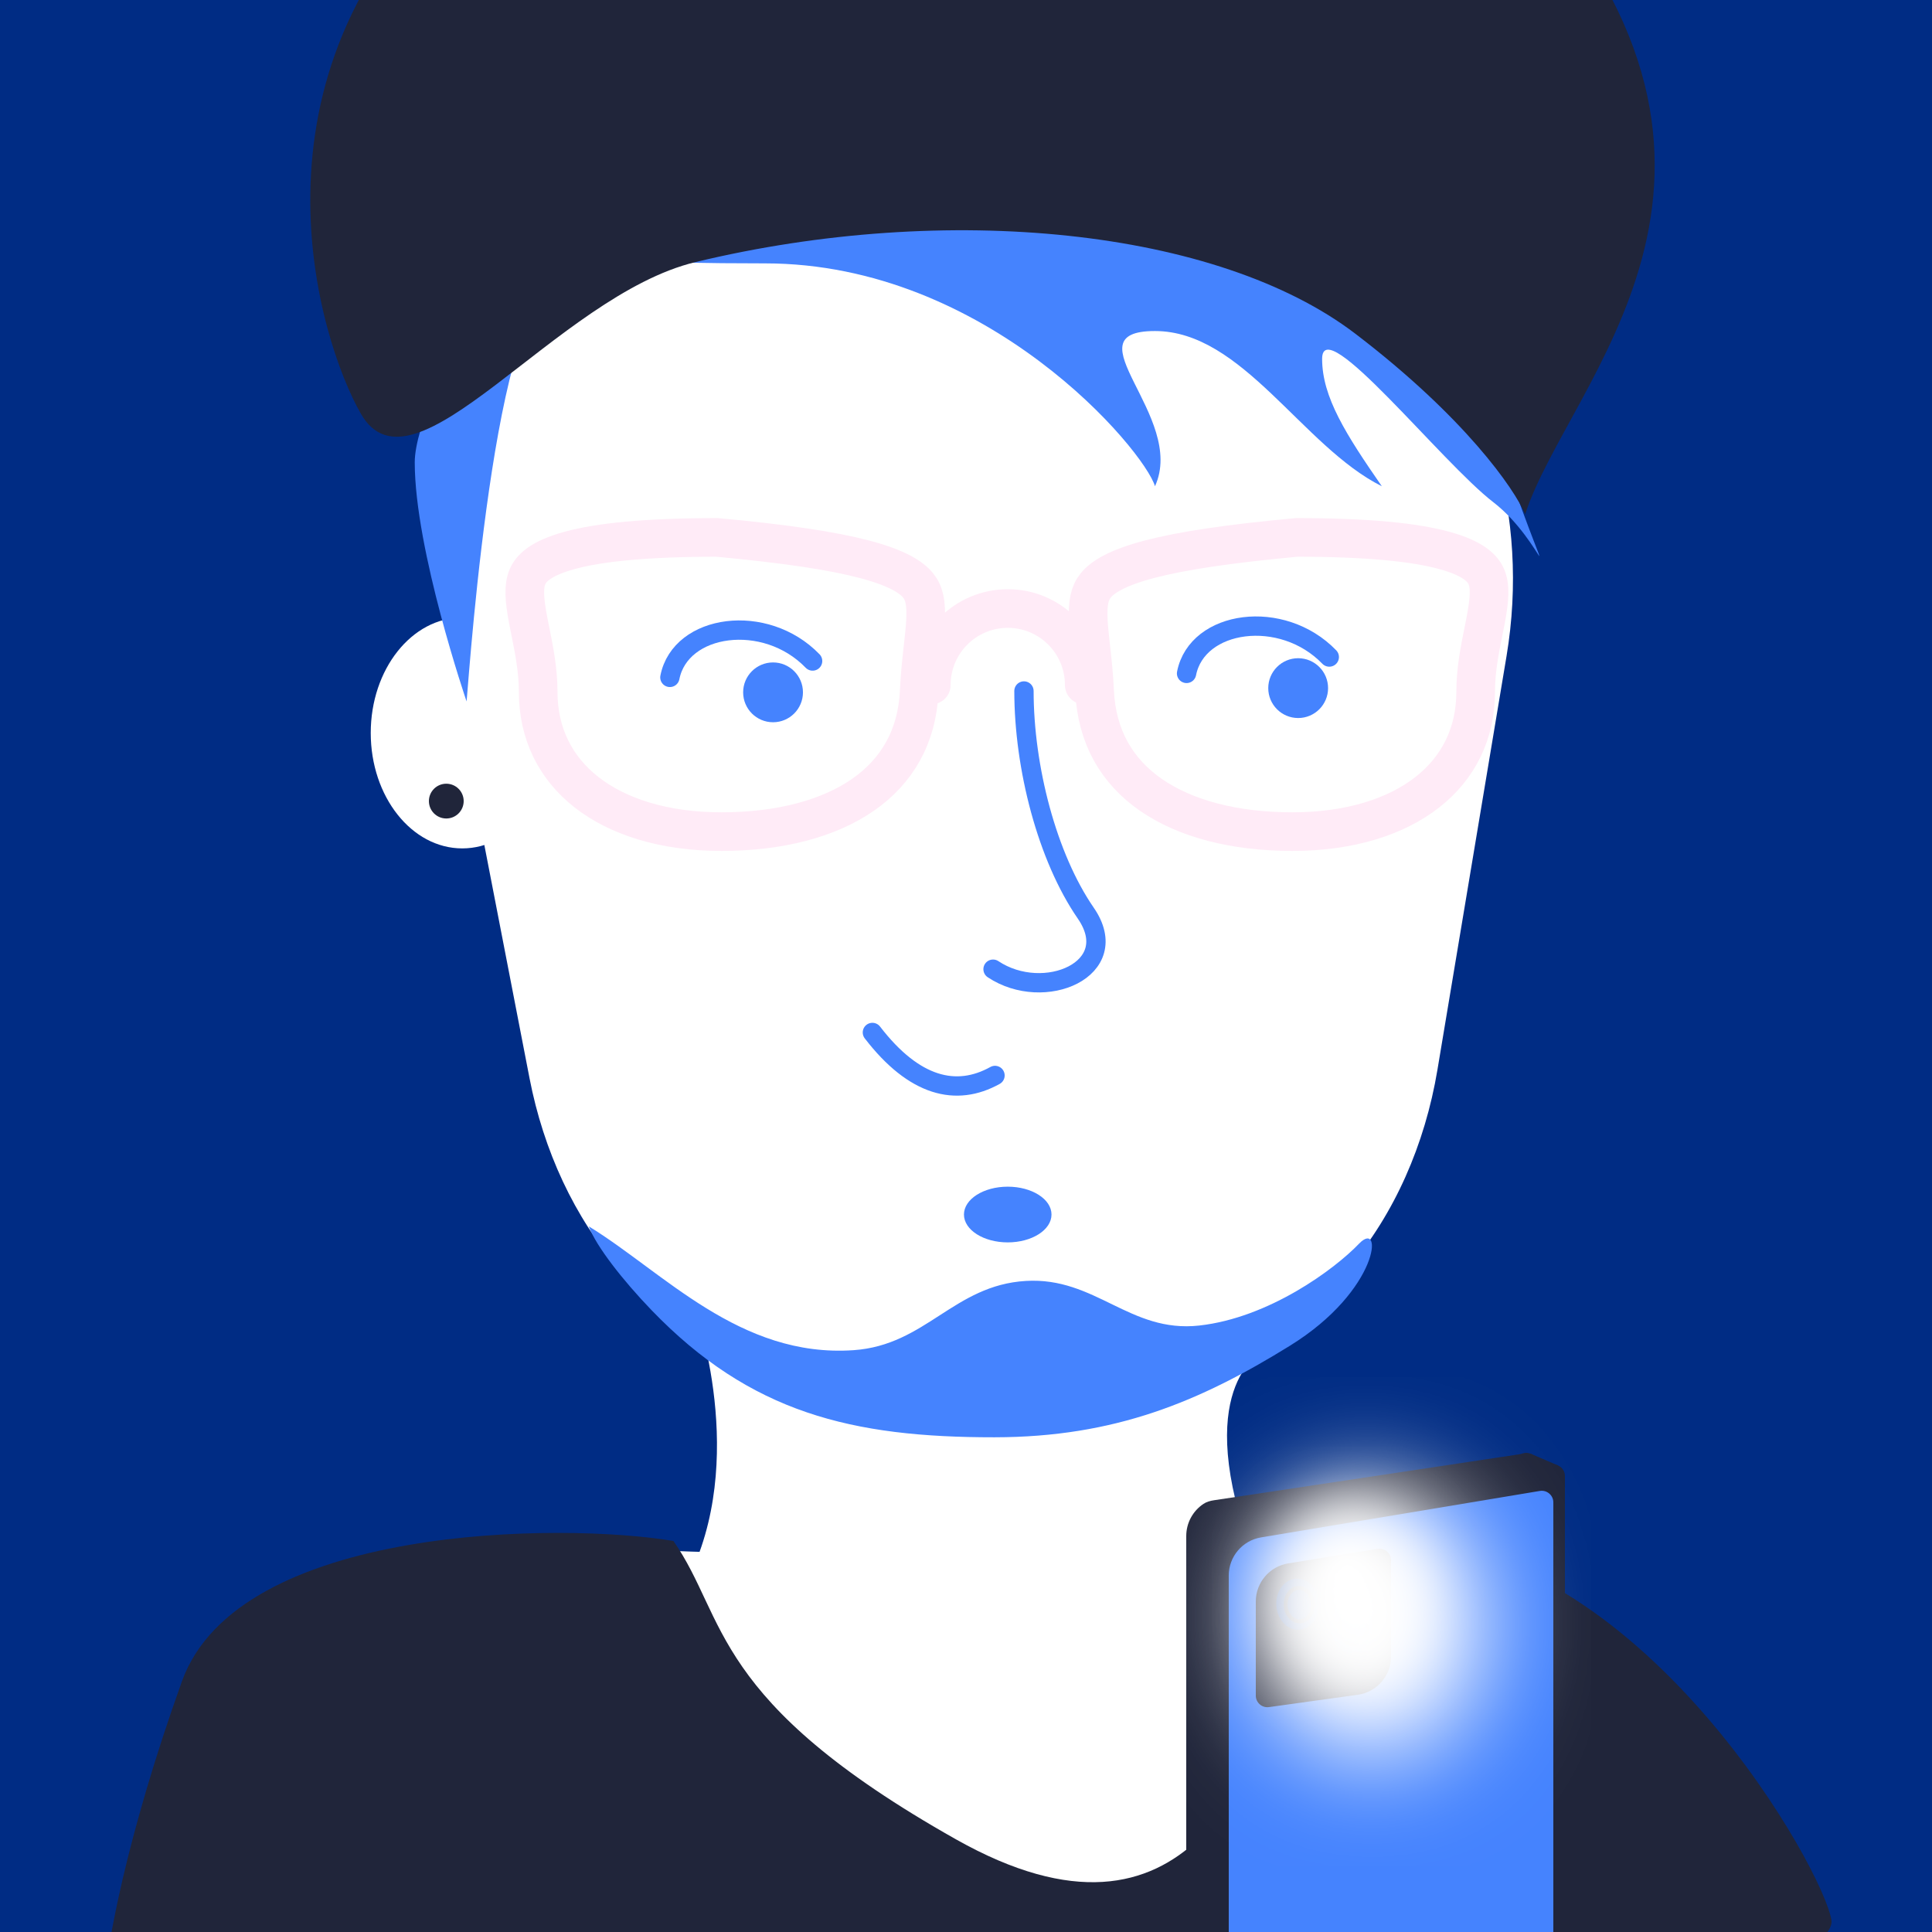
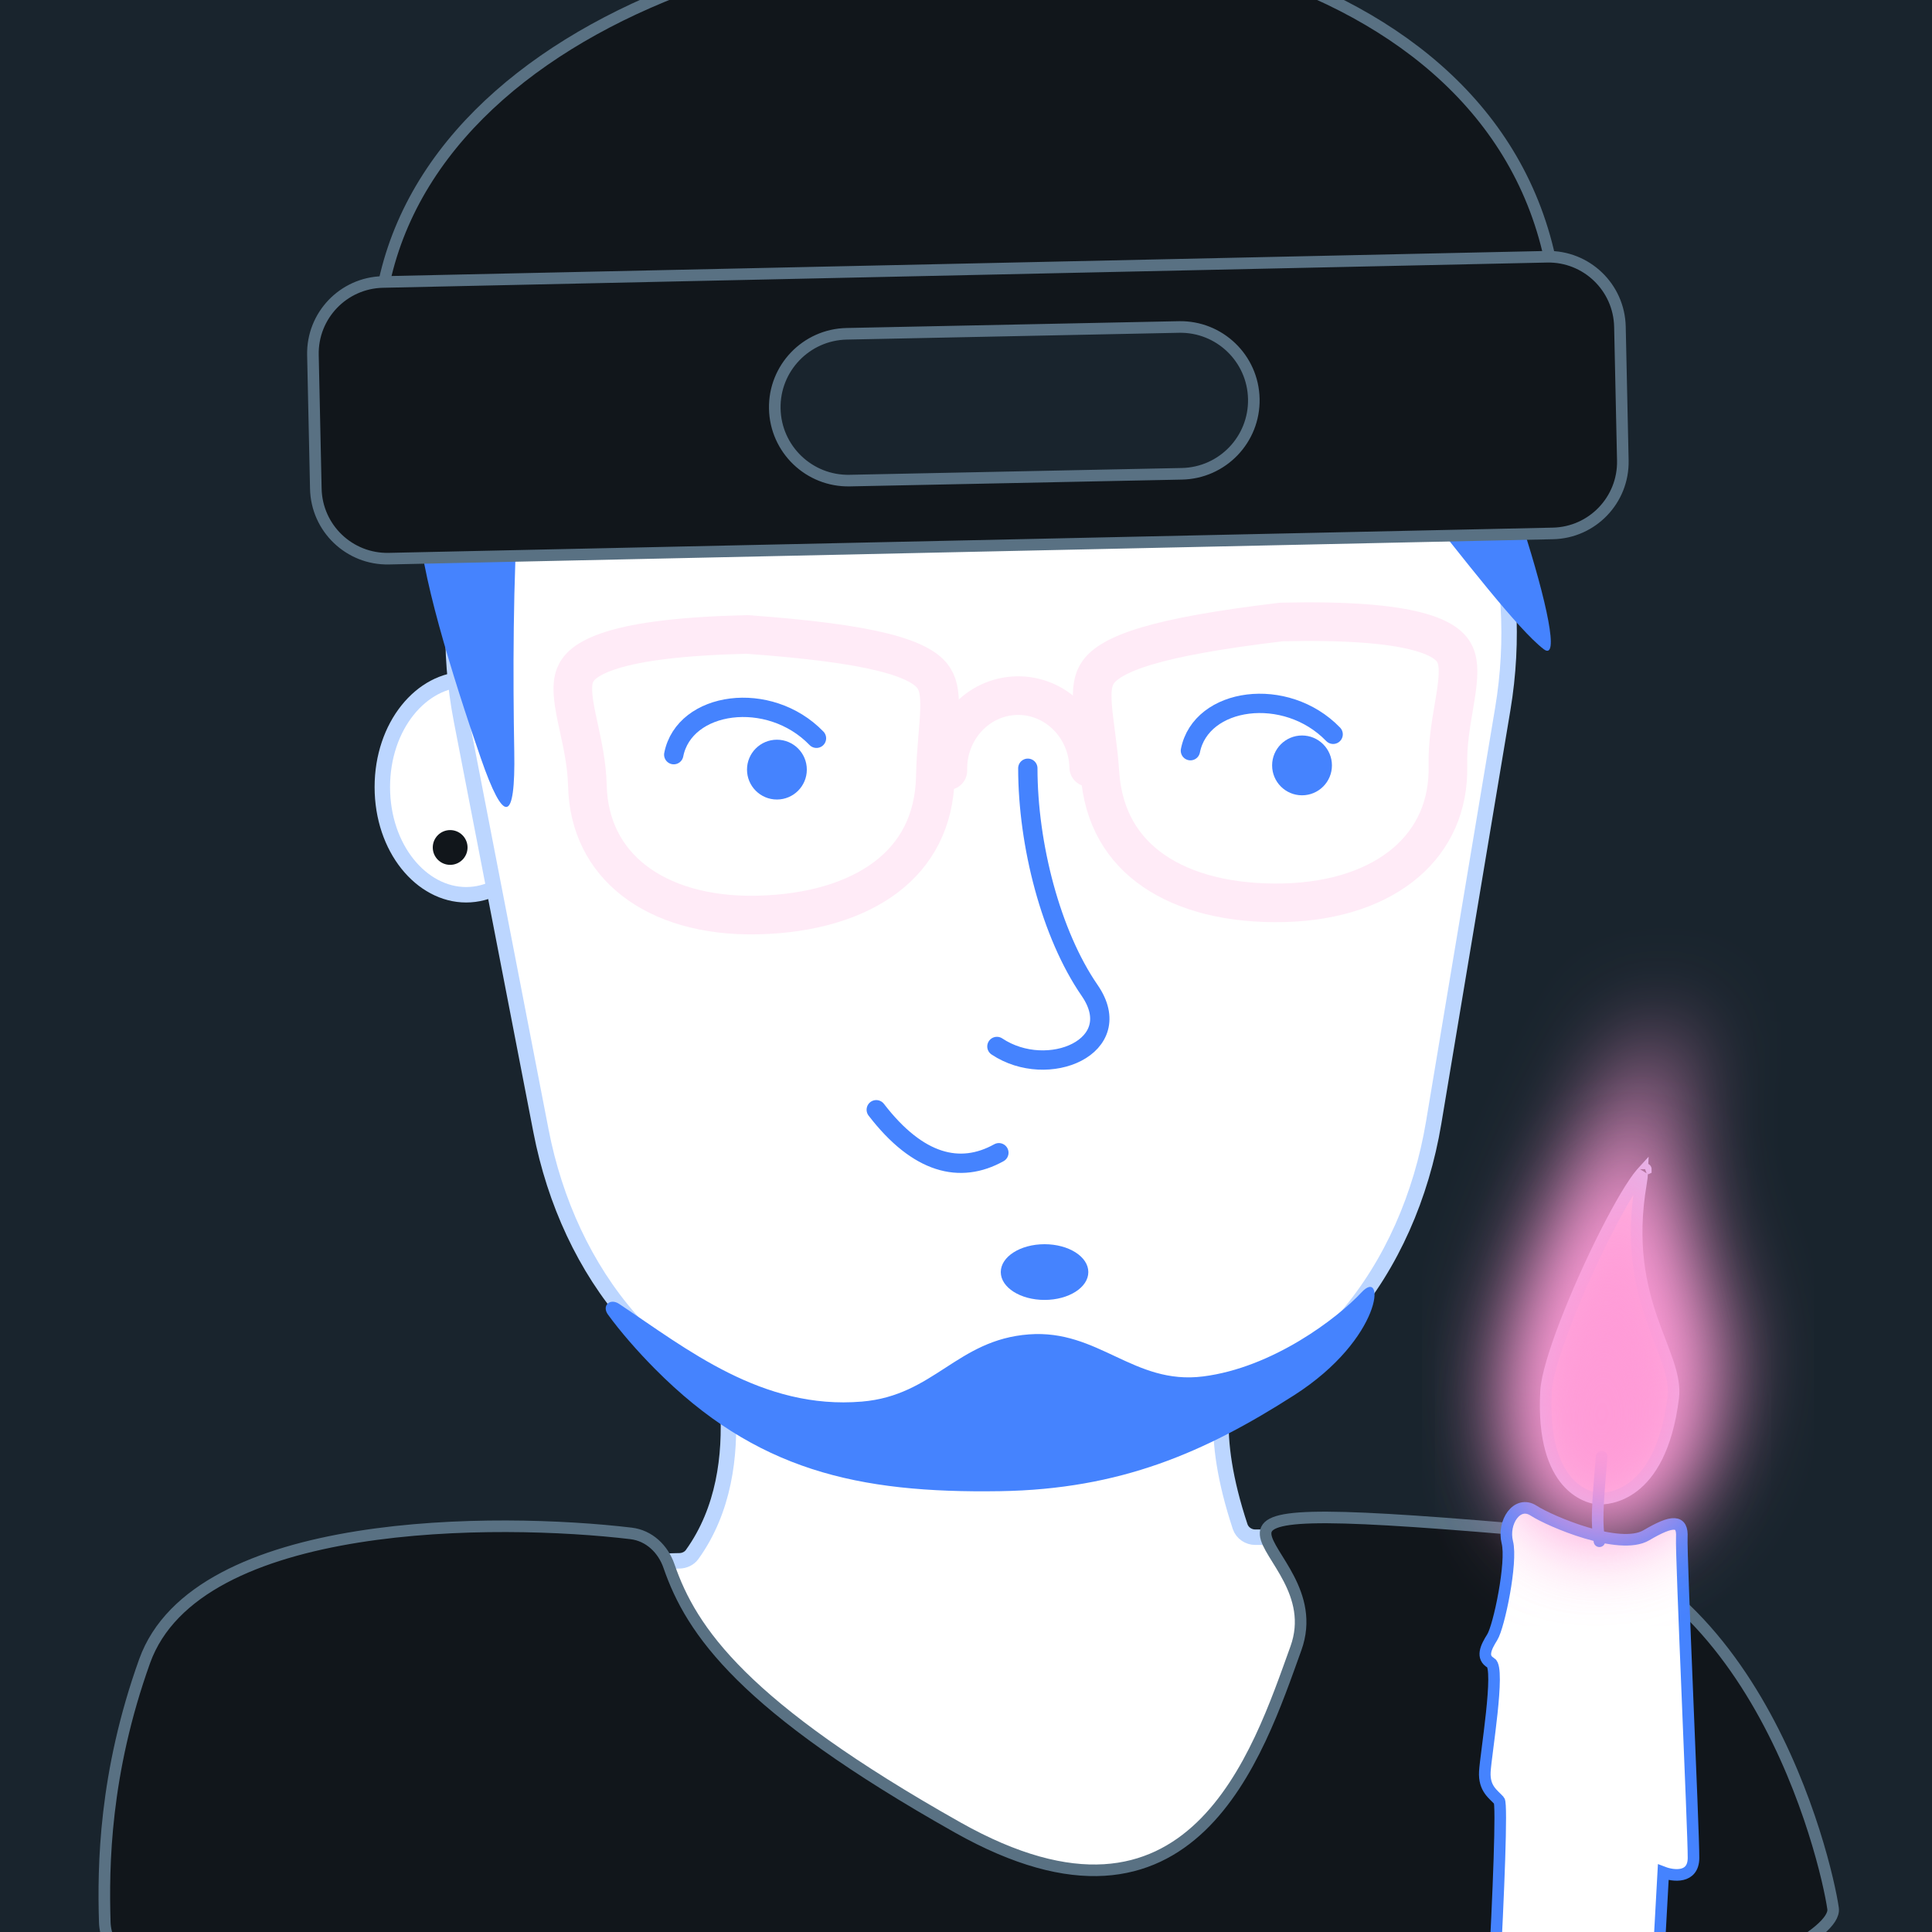
<svg xmlns="http://www.w3.org/2000/svg" width="500" height="500" viewBox="0 0 500 500" fill="none">
-   <g clip-path="url(#clip0_536_85)">
-     <rect width="500" height="500" transform="matrix(1 0 0 -1 0 500)" fill="#002C84" />
-     <ellipse cx="119.636" cy="189.696" rx="23.689" ry="29.869" fill="white" />
-     <path fill-rule="evenodd" clip-rule="evenodd" d="M286.32 300.931H220.86C220.86 300.931 220.86 372.033 207.531 401.812C195.085 401.937 182.423 401.845 169.134 401.127C138.647 399.479 126.219 405.246 123.816 408.336C135.488 425.846 166.868 468.898 199.002 501.032C232.059 534.089 268.603 527.385 296.581 522.254C302.599 521.15 308.222 520.118 313.327 519.571C342.166 516.481 371.005 450.564 363.795 427.905C355.597 402.142 326.958 398.058 299.529 398.658C286.32 359.863 286.32 300.931 286.32 300.931Z" fill="white" />
-     <path fill-rule="evenodd" clip-rule="evenodd" d="M327.107 349.58L179.324 337C179.324 337 193.429 374.569 179.19 406.214C165.895 406.347 183.056 408.513 168.861 407.75C136.576 421.163 114.609 423.547 119.745 431.208C132.214 449.814 166.44 479.765 200.767 513.912C236.079 549.039 275.117 541.916 305.003 536.463C311.432 535.29 317.438 534.194 322.892 533.612C353.698 530.329 384.505 460.284 376.803 436.206C368.046 408.828 352.192 398.291 322.892 398.929C308.781 357.703 327.107 349.58 327.107 349.58Z" fill="white" />
-     <path d="M116.471 172.879C102.123 98.825 158.849 30.053 234.28 30.053H271.526C345.696 30.053 402.106 96.666 389.887 169.823L372.005 276.877C365.567 315.421 340.467 348.982 301.855 355.006C288.142 357.145 272.438 358.608 255.135 358.608C237.02 358.608 220.658 357.005 206.497 354.7C169.008 348.599 144.275 316.376 137.05 279.086L116.471 172.879Z" fill="white" />
-     <path d="M47.068 435.169C61.663 394.444 145.701 393.959 174.283 398.807C188.27 418.806 183.553 440.037 247.41 476.023C308.181 510.27 325.18 456.742 334.956 429.675C345.175 401.382 296.458 394.935 364.511 398.807C426.44 402.331 472.15 484.257 473.974 496.983C475.798 509.71 380.93 544.253 322.55 536.981C264.17 529.709 207.614 513.346 151.058 513.346H27C27.608 504.256 32.473 475.894 47.068 435.169Z" fill="#20253A" />
-     <circle cx="200.065" cy="179.178" r="7.74" fill="#4583FE" />
-     <path d="M210.303 171.07C198.053 158.399 176.097 161.482 173.365 175.308" stroke="#4583FE" stroke-width="5" stroke-linecap="round" />
-     <circle cx="335.964" cy="178.085" r="7.74" fill="#4583FE" />
-     <path d="M344.017 170.04C331.768 157.369 309.811 160.452 307.08 174.278" stroke="#4583FE" stroke-width="5" stroke-linecap="round" />
-     <path d="M237.9 178.799C237.362 190.805 232.016 199.679 223.327 205.707C214.466 211.854 201.825 215.222 186.714 215.222C171.758 215.222 159.828 211.337 151.755 204.999C143.789 198.744 139.279 189.89 139.279 179.023C139.279 173.375 138.168 167.883 137.243 163.312C137.051 162.364 136.867 161.455 136.703 160.593C135.656 155.097 135.455 151.709 136.528 149.224C137.42 147.159 139.789 144.522 147.445 142.434C155.095 140.347 167.072 139.089 185.548 139.078C203.151 140.706 215.293 142.527 223.634 144.715C232.125 146.942 235.863 149.352 237.607 151.514C239.199 153.488 239.766 156.046 239.521 160.697C239.412 162.764 239.162 165.009 238.87 167.636C238.832 167.974 238.794 168.319 238.755 168.67C238.421 171.688 238.067 175.082 237.9 178.799Z" stroke="#FFEBF7" stroke-width="10" />
-     <path d="M283.28 178.799C283.818 190.805 289.164 199.679 297.853 205.707C306.714 211.854 319.355 215.222 334.466 215.222C349.422 215.222 361.352 211.337 369.425 204.999C377.391 198.744 381.901 189.89 381.901 179.023C381.901 173.375 383.012 167.883 383.937 163.312C384.129 162.364 384.313 161.455 384.477 160.593C385.524 155.097 385.724 151.709 384.652 149.224C383.76 147.159 381.39 144.522 373.735 142.434C366.084 140.348 354.108 139.089 335.632 139.078C318.028 140.706 305.887 142.527 297.545 144.715C289.055 146.942 285.317 149.352 283.572 151.514C281.981 153.488 281.414 156.046 281.659 160.697C281.767 162.764 282.017 165.009 282.31 167.636C282.348 167.974 282.386 168.319 282.425 168.67C282.759 171.688 283.113 175.082 283.28 178.799Z" stroke="#FFEBF7" stroke-width="10" />
-     <path d="M241.022 177.278C241.022 166.348 249.883 157.487 260.813 157.487C271.744 157.487 280.604 166.348 280.604 177.278" stroke="#FFEBF7" stroke-width="10" stroke-linecap="round" />
-     <path d="M298.908 125.839C296.161 116.569 255.65 68.161 197.972 68.161C131.589 68.161 172.726 63.338 143.385 74.341C126.906 80.521 120.726 185.576 120.726 181.456C120.726 181.456 107.336 142.318 107.336 119.659C107.336 101.532 142.355 42.756 159.864 15.633L255.65 23.873L342.166 47.562C353.495 62.668 381.709 97.025 389.544 119.659C403.448 159.827 399.843 140.258 386.454 129.958C373.065 119.659 342.166 80.521 342.166 92.88C342.166 102.768 348.346 112.449 357.615 125.839C337.016 115.539 321.567 85.67 298.908 85.67C276.249 85.67 307.148 107.814 298.908 125.839Z" fill="#4583FE" />
-     <path d="M220.914 349.424C191.444 351.465 171.691 329.194 152.39 317.387C154.218 322.461 161.267 331.439 168.596 339.048C194.248 365.68 220.507 371.999 257.374 371.969C288.582 371.943 310.556 362.692 333.85 348.265C357.144 333.838 358.019 315.275 351.693 321.889C345.368 328.502 328.38 341.054 310.354 343.049C292.37 345.039 283.517 330.425 265.483 331.505C246.814 332.623 239.629 348.128 220.914 349.424Z" fill="#4583FE" />
-     <path d="M225.774 267.201C236.6 281.276 247.476 283.903 257.507 278.328" stroke="#4583FE" stroke-width="5" stroke-linecap="round" />
-     <ellipse cx="260.799" cy="314.32" rx="11.329" ry="7.21" fill="#4583FE" />
-     <path d="M93.357 107.009C82.474 87.891 61.252 19.964 118 -32.175C193.339 -29.279 363.739 -66.935 394.712 -32.175C464.214 45.825 405.873 98.681 394.712 133.078C391.922 126.561 379.226 108.095 350.764 86.37C315.188 59.214 245.212 52.106 180 67.825C143.898 76.527 106.959 130.906 93.357 107.009Z" fill="#20253A" />
-     <path d="M265 178.825C265 198.656 271 221.825 281 236.325C291 250.825 270.196 259.622 257 250.825" stroke="#4583FE" stroke-width="5" stroke-linecap="round" stroke-linejoin="round" />
-     <circle cx="115.5" cy="207.325" r="4.5" fill="#20253A" />
-     <path d="M314 400.525C314 397.148 315.7 394.036 318.459 392.201C319.268 391.662 320.223 391.407 321.185 391.262L400.285 379.356C400.574 379.312 400.852 379.217 401.131 379.131C403.012 378.553 405 379.953 405 382.004V525.027C405 528.969 402.685 532.542 399.088 534.153L318.227 570.379C316.242 571.268 314 569.816 314 567.641V400.525Z" fill="#20253A" />
-     <path d="M307 397.525C307 394.148 308.7 391.036 311.459 389.201C312.268 388.662 313.223 388.407 314.185 388.262L393.285 376.356C393.574 376.312 393.852 376.217 394.131 376.131C396.012 375.553 398 376.953 398 379.004V522.027C398 525.969 395.685 529.542 392.088 531.153L311.227 567.379C309.242 568.268 307 566.816 307 564.641V397.525Z" fill="#20253A" />
-     <path d="M396.207 376.257L403.206 379.256L402 381.772L393 383.272L396.207 376.257Z" fill="#20253A" />
-     <path d="M315.807 570.394L309 567.471L310.5 564.772L319.5 563.272L315.807 570.394Z" fill="#20253A" />
-     <path d="M318 407.743C318 402.855 321.534 398.683 326.356 397.879L398.507 385.854C400.335 385.55 402 386.96 402 388.813V520.82C402 524.748 399.7 528.312 396.122 529.931L322.236 563.356C320.251 564.254 318 562.802 318 560.622V407.743Z" fill="#4583FE" />
-     <path d="M325 414.475C325 409.572 328.554 405.392 333.393 404.605L356.518 400.839C358.343 400.542 360 401.951 360 403.8V428.702C360 433.693 356.32 437.919 351.377 438.606L328.413 441.798C326.609 442.048 325 440.647 325 438.826V414.475Z" fill="#20253A" />
-     <ellipse cx="349.824" cy="421.144" rx="5.513" ry="6.615" transform="rotate(-2.74961 349.824 421.144)" fill="#002C84" />
-     <ellipse cx="335.824" cy="415.144" rx="5.513" ry="6.615" transform="rotate(-2.74961 335.824 415.144)" fill="#002C84" />
-     <path d="M339.77 415.119C339.889 417.595 338.32 419.521 336.458 419.611C334.596 419.7 332.85 417.933 332.731 415.457C332.612 412.98 334.18 411.054 336.043 410.965C337.905 410.875 339.651 412.642 339.77 415.119Z" fill="#002C84" stroke="#20253A" />
-     <path d="M353.77 421.119C353.889 423.595 352.32 425.521 350.458 425.611C348.596 425.7 346.85 423.933 346.731 421.457C346.612 418.98 348.18 417.054 350.043 416.965C351.905 416.875 353.651 418.642 353.77 421.119Z" fill="#002C84" stroke="#20253A" />
-     <g filter="url(#filter0_f_536_85)">
-       <ellipse cx="348.579" cy="407.722" rx="4" ry="5" transform="rotate(-6.99083 348.579 407.722)" fill="white" />
+   <g clip-path="url(#clip0_663_705)">
+     <rect width="500" height="500" transform="matrix(1 0 0 -1 0 500)" fill="#19242D" />
+     <path d="M221.281 297.854H286.741C286.741 297.854 286.741 385.4 310.658 417.328C334.576 449.257 277.842 456.328 256.529 457.465C233.645 458.686 177.565 423.508 199.423 410.118C221.281 396.729 221.281 297.854 221.281 297.854Z" fill="white" />
+     <path d="M182.827 336.191L319.519 347.827C319.545 347.846 319.591 347.884 319.655 347.955C319.835 348.154 320.041 348.495 320.201 348.948C320.359 349.395 320.439 349.858 320.439 350.247C320.44 350.438 320.421 350.588 320.396 350.696C320.37 350.804 320.345 350.844 320.348 350.838C316.043 357.664 312.921 370.798 320.939 395.065C321.505 396.777 323.177 397.841 324.85 397.828C344.157 397.684 355.17 403.065 360.384 410.653C365.607 418.255 365.486 428.761 360.933 439.951C351.811 462.369 325.557 485.752 295.709 488.933C276.754 490.953 253.709 486.624 231.238 478.846C208.796 471.077 187.117 459.934 170.943 448.516C162.852 442.805 156.195 437.064 151.513 431.687C146.78 426.252 144.287 421.443 144.043 417.578C143.925 415.704 144.334 414.044 145.295 412.563C146.27 411.061 147.893 409.623 150.385 408.36C155.419 405.809 163.654 404.142 175.903 403.936C177.053 403.916 178.345 403.387 179.132 402.294C187.405 390.79 189.097 376.711 188.371 364.438C187.643 352.141 184.474 341.402 182.749 336.33C182.743 336.311 182.743 336.299 182.745 336.288C182.748 336.272 182.757 336.249 182.774 336.227C182.791 336.204 182.807 336.195 182.813 336.192L182.815 336.191L182.815 336.191L182.815 336.191L182.817 336.191C182.818 336.191 182.822 336.191 182.827 336.191ZM319.493 347.811C319.493 347.811 319.495 347.812 319.498 347.814C319.495 347.812 319.493 347.811 319.493 347.811Z" fill="white" stroke="#BCD6FF" stroke-width="4" />
+     <path d="M37.421 429.922C50.899 392.316 128.95 392.742 163.331 396.845C167.991 397.401 171.602 400.86 173.132 405.297C178.943 422.146 192.243 441.619 247.831 472.945C308.602 507.191 325.602 453.664 335.378 426.597C345.596 398.303 285.421 386.685 391.921 395.729C453.728 400.977 472.571 481.179 474.395 493.905C476.22 506.632 381.352 541.175 322.971 533.903C264.591 526.63 208.035 510.268 151.479 510.268H40.25C33.307 510.268 27.326 504.392 27.116 497.453C26.673 482.861 27.005 458.988 37.421 429.922Z" fill="#11161B" stroke="#597183" stroke-width="3" />
+     <path d="M238.321 181.721C237.783 193.727 232.437 202.601 223.748 208.629C214.887 214.776 202.246 218.144 187.135 218.144C172.179 218.144 160.249 214.259 152.176 207.92C144.21 201.666 139.7 192.812 139.7 181.945C139.7 176.297 138.589 170.805 137.664 166.234C137.472 165.286 137.288 164.377 137.124 163.515C136.077 158.019 135.877 154.631 136.949 152.146C137.841 150.08 140.21 147.444 147.866 145.356C155.517 143.269 167.493 142.01 185.969 142C203.573 143.627 215.714 145.449 224.055 147.637C232.546 149.864 236.284 152.273 238.028 154.436C239.62 156.41 240.187 158.968 239.942 163.619C239.834 165.686 239.584 167.931 239.291 170.558C239.253 170.896 239.215 171.24 239.176 171.592C238.842 174.609 238.488 178.004 238.321 181.721Z" stroke="#FFEBF7" stroke-width="10" />
+     <path d="M283.701 181.721C284.239 193.727 289.585 202.601 298.274 208.629C307.135 214.776 319.776 218.144 334.887 218.144C349.843 218.144 361.773 214.259 369.846 207.92C377.812 201.666 382.322 192.812 382.322 181.945C382.322 176.297 383.433 170.805 384.358 166.234C384.55 165.286 384.734 164.377 384.898 163.515C385.945 158.019 386.145 154.631 385.073 152.146C384.181 150.08 381.812 147.444 374.156 145.356C366.505 143.269 354.529 142.01 336.053 142C318.449 143.627 306.308 145.449 297.967 147.637C289.476 149.864 285.738 152.273 283.993 154.436C282.402 156.41 281.835 158.968 282.08 163.619C282.188 165.686 282.438 167.931 282.731 170.558C282.769 170.896 282.807 171.24 282.846 171.592C283.18 174.609 283.534 178.004 283.701 181.721Z" stroke="#FFEBF7" stroke-width="10" />
+     <path d="M241.444 180.199C241.444 169.269 250.304 160.408 261.235 160.408C272.165 160.408 281.026 169.269 281.026 180.199" stroke="#FFEBF7" stroke-width="10" stroke-linecap="round" />
+     <path d="M142.325 203.695C142.325 219.543 132.207 231.564 120.636 231.564C109.065 231.564 98.947 219.543 98.947 203.695C98.947 187.846 109.065 175.826 120.636 175.826C132.207 175.826 142.325 187.846 142.325 203.695Z" fill="white" stroke="#BCD6FF" stroke-width="4" />
+     <path d="M235.28 46.053H272.526C345.46 46.053 400.93 111.556 388.914 183.493L371.032 290.547C364.688 328.532 340.048 361.179 302.547 367.03C288.926 369.155 273.326 370.608 256.135 370.608C238.137 370.608 221.884 369.015 207.819 366.726C171.405 360.8 147.133 329.451 140.013 292.706L119.435 186.499C105.325 113.679 161.106 46.053 235.28 46.053Z" fill="white" stroke="#BCD6FF" stroke-width="4" />
+     <circle cx="201.065" cy="199.176" r="7.74" fill="#4583FE" />
+     <path d="M211.302 191.068C199.053 178.398 177.097 181.48 174.365 195.307" stroke="#4583FE" stroke-width="5" stroke-linecap="round" />
+     <circle cx="336.964" cy="198.084" r="7.74" fill="#4583FE" />
+     <path d="M345.017 190.039C332.767 177.369 310.811 180.451 308.079 194.278" stroke="#4583FE" stroke-width="5" stroke-linecap="round" />
+     <path d="M242.067 200.976C241.84 212.519 237.107 221.091 229.333 226.987C221.403 233.002 209.951 236.48 196.12 236.803C182.452 237.121 171.499 233.68 164.011 227.844C156.617 222.08 152.257 213.73 152.013 203.29C151.887 197.872 150.741 192.626 149.787 188.26C149.589 187.355 149.399 186.488 149.229 185.664C148.141 180.413 147.883 177.17 148.81 174.777C149.56 172.842 151.592 170.335 158.483 168.203C165.406 166.061 176.339 164.599 193.326 164.191C209.554 165.374 220.731 166.857 228.413 168.764C236.229 170.704 239.623 172.899 241.215 174.858C242.69 176.674 243.278 179.095 243.156 183.577C243.102 185.562 242.922 187.72 242.711 190.246C242.684 190.571 242.656 190.903 242.629 191.24C242.388 194.142 242.138 197.406 242.067 200.976Z" stroke="#FFEBF7" stroke-width="10" />
+     <path d="M284.654 199.983C285.42 211.504 290.547 219.846 298.587 225.373C306.788 231.012 318.391 233.953 332.221 233.631C345.889 233.312 356.67 229.364 363.878 223.185C370.995 217.083 374.962 208.54 374.719 198.099C374.592 192.681 375.493 187.388 376.243 182.982C376.398 182.069 376.547 181.193 376.679 180.363C377.521 175.067 377.628 171.816 376.59 169.469C375.751 167.57 373.604 165.16 366.622 163.352C359.606 161.535 348.617 160.583 331.629 160.968C315.474 162.905 304.378 164.907 296.793 167.17C289.077 169.473 285.788 171.823 284.289 173.855C282.901 175.737 282.426 178.182 282.757 182.654C282.903 184.634 283.183 186.782 283.511 189.295C283.554 189.619 283.597 189.949 283.64 190.285C284.015 193.172 284.418 196.421 284.654 199.983Z" stroke="#FFEBF7" stroke-width="10" />
+     <path d="M245.303 199.44C245.058 188.955 253.022 180.265 263.091 180.03C273.159 179.795 281.519 188.105 281.763 198.59" stroke="#FFEBF7" stroke-width="10" stroke-linecap="round" />
+     <path d="M281.58 117.15C263.93 100.791 234.755 82.16 198.972 82.16C132.589 82.16 173.726 77.337 144.385 88.34C133.054 92.589 132.395 156.366 133.09 194.464C133.428 213.01 130.468 213.671 124.407 196.14C117.118 175.059 108.336 146.912 108.336 133.658C108.336 -6.177 278.17 61.706 365.284 78.23C368.032 78.751 370.45 80.21 371.904 82.6C386.014 105.793 407.857 174.429 399.5 168C386.111 157.7 343.166 94.519 343.166 106.879C343.166 110.846 343.461 113.5 343.815 116.257C344.855 124.368 336.61 129.068 331.217 122.921C321.732 112.106 316.209 99.669 299.908 99.669C289.018 99.669 290.499 104.784 294.06 112.099C298.512 121.241 289.038 124.061 281.58 117.15Z" fill="#4583FE" />
+     <path d="M223.063 362.73C197.214 364.9 177.759 349.122 160.216 337.441C157.857 335.871 155.671 337.908 157.335 340.202C160.541 344.622 164.987 349.715 169.53 354.295C195.568 380.549 221.917 386.484 258.78 385.915C289.984 385.434 311.821 375.862 334.901 361.096C357.982 346.33 358.585 327.757 352.357 334.462C346.129 341.167 329.327 353.966 311.332 356.224C293.379 358.477 284.313 343.994 266.296 345.337C247.646 346.728 241.757 361.161 223.063 362.73Z" fill="#4583FE" />
+     <path d="M226.774 287.199C237.6 301.275 248.476 303.902 258.507 298.326" stroke="#4583FE" stroke-width="5" stroke-linecap="round" />
+     <ellipse cx="270.329" cy="329.21" rx="11.329" ry="7.21" fill="#4583FE" />
+     <path d="M266 198.824C266 218.655 272 241.824 282 256.324C292 270.824 271.196 279.622 258 270.824" stroke="#4583FE" stroke-width="5" stroke-linecap="round" stroke-linejoin="round" />
+     <circle cx="116.5" cy="219.324" r="4.5" fill="#11161B" />
+     <path d="M106.729 132.73C29.684 -51.255 465.37 -83.546 395.781 132.68C388.415 114.538 209.256 103.632 180.169 110.065C143.91 118.085 119.878 156.88 106.729 132.73Z" fill="#11161B" stroke="#597183" stroke-width="3" />
+     <rect x="80.585" y="73.379" width="338.33" height="71.62" rx="18.5" transform="rotate(-1.24178 80.5846 73.3792)" fill="#11161B" stroke="#597183" stroke-width="3" />
+     <rect x="200.124" y="86.774" width="124" height="38" rx="19" transform="rotate(-1.17266 200.124 86.7737)" fill="#19242D" stroke="#597183" stroke-width="3" />
+     <path d="M400.121 360.015C399.416 372.758 402.349 379.589 405.479 383.255C408.616 386.93 412.149 387.657 413.1 387.791C413.288 387.817 413.465 387.833 413.663 387.843C414.697 387.896 418.685 387.86 422.802 384.68C426.897 381.518 431.373 375.049 433.02 361.732C433.363 358.963 432.788 356.108 431.695 352.788C431.149 351.13 430.488 349.395 429.769 347.514L429.7 347.334C429.004 345.515 428.259 343.569 427.541 341.487C424.555 332.827 422.028 321.81 424.68 306.251C424.889 305.029 424.994 304.087 425.019 303.386C424.955 303.456 424.887 303.532 424.816 303.613C422.631 306.121 419.219 311.906 415.572 319.097C411.952 326.235 408.179 334.601 405.26 342.15C402.315 349.77 400.323 356.35 400.121 360.015ZM425.931 302.583C425.931 302.582 425.928 302.583 425.922 302.586C425.928 302.584 425.931 302.583 425.931 302.583Z" fill="#FFEBF7" stroke="#BCD6FF" stroke-width="3" />
+     <path d="M430.455 484.552L426.115 563.043C411.082 563.164 381.364 562.854 382.756 560.645C384.496 557.884 389.482 467.684 387.988 466.014C386.493 464.344 384.031 462.938 384.276 458.508C384.521 454.077 388.295 431.746 385.833 430.34C383.371 428.934 384.46 426.454 386.2 423.693C387.94 420.932 391.4 404.298 390.097 399.147C388.794 393.995 392.608 388.174 396.899 390.951C401.19 393.728 419.179 401.389 426.071 397.326C432.962 393.262 435.494 393.402 435.249 397.833C435.004 402.264 438.329 474.194 438.278 480.858C438.237 486.189 433.045 485.542 430.455 484.552Z" fill="white" stroke="#4583FE" stroke-width="3" />
+     <path d="M414.505 377.002C413.342 390.376 413.17 394.261 413.93 398.874" stroke="#4583FE" stroke-width="3" stroke-linecap="round" />
+     <g filter="url(#filter0_f_663_705)">
+       <path d="M392.352 350.471C390.201 389.375 410.587 393.28 413.5 393.639C413.737 393.668 413.953 393.688 414.191 393.703C417.28 393.905 440.093 393.998 445.116 353.388C447.369 335.171 425.197 316.746 432.839 271.913C438.786 237.022 393.631 327.338 392.352 350.471Z" fill="#FF9BD7" />
    </g>
-     <g filter="url(#filter1_f_536_85)">
-       <ellipse cx="348.812" cy="413.121" rx="19.009" ry="22.629" transform="rotate(-4.73419 348.812 413.121)" fill="white" />
-     </g>
-     <g filter="url(#filter2_f_536_85)">
-       <ellipse cx="354.257" cy="419.545" rx="30.376" ry="36.162" transform="rotate(-4.73419 354.257 419.545)" fill="white" />
+     <g filter="url(#filter1_f_663_705)">
+       <path d="M395.623 365.089C394.074 393.099 408.527 396.258 410.966 396.591C411.203 396.623 411.42 396.643 411.658 396.656C414.238 396.795 430.521 396.493 434.142 367.219C435.786 353.92 419.6 340.469 425.179 307.74C429.521 282.269 396.556 348.202 395.623 365.089Z" fill="#FF9BD7" />
    </g>
  </g>
  <defs>
-     <filter id="filter0_f_536_85" x="339.562" y="397.735" width="18.034" height="19.974" filterUnits="userSpaceOnUse" color-interpolation-filters="sRGB">
+     <filter id="filter0_f_663_705" x="368.193" y="239.992" width="101.084" height="177.738" filterUnits="userSpaceOnUse" color-interpolation-filters="sRGB">
      <feFlood flood-opacity="0" result="BackgroundImageFix" />
      <feBlend mode="normal" in="SourceGraphic" in2="BackgroundImageFix" result="shape" />
-       <feGaussianBlur stdDeviation="2.5" result="effect1_foregroundBlur_536_85" />
+       <feGaussianBlur stdDeviation="12" result="effect1_foregroundBlur_663_705" />
    </filter>
-     <filter id="filter1_f_536_85" x="313.774" y="374.513" width="70.074" height="77.215" filterUnits="userSpaceOnUse" color-interpolation-filters="sRGB">
+     <filter id="filter1_f_663_705" x="371.507" y="277.957" width="86.753" height="142.713" filterUnits="userSpaceOnUse" color-interpolation-filters="sRGB">
      <feFlood flood-opacity="0" result="BackgroundImageFix" />
      <feBlend mode="normal" in="SourceGraphic" in2="BackgroundImageFix" result="shape" />
-       <feGaussianBlur stdDeviation="8" result="effect1_foregroundBlur_536_85" />
+       <feGaussianBlur stdDeviation="12" result="effect1_foregroundBlur_663_705" />
    </filter>
-     <filter id="filter2_f_536_85" x="296.836" y="356.418" width="114.842" height="126.254" filterUnits="userSpaceOnUse" color-interpolation-filters="sRGB">
-       <feFlood flood-opacity="0" result="BackgroundImageFix" />
-       <feBlend mode="normal" in="SourceGraphic" in2="BackgroundImageFix" result="shape" />
-       <feGaussianBlur stdDeviation="13.5" result="effect1_foregroundBlur_536_85" />
-     </filter>
-     <clipPath id="clip0_536_85">
+     <clipPath id="clip0_663_705">
      <rect width="500" height="500" fill="white" transform="matrix(1 0 0 -1 0 500)" />
    </clipPath>
  </defs>
</svg>
